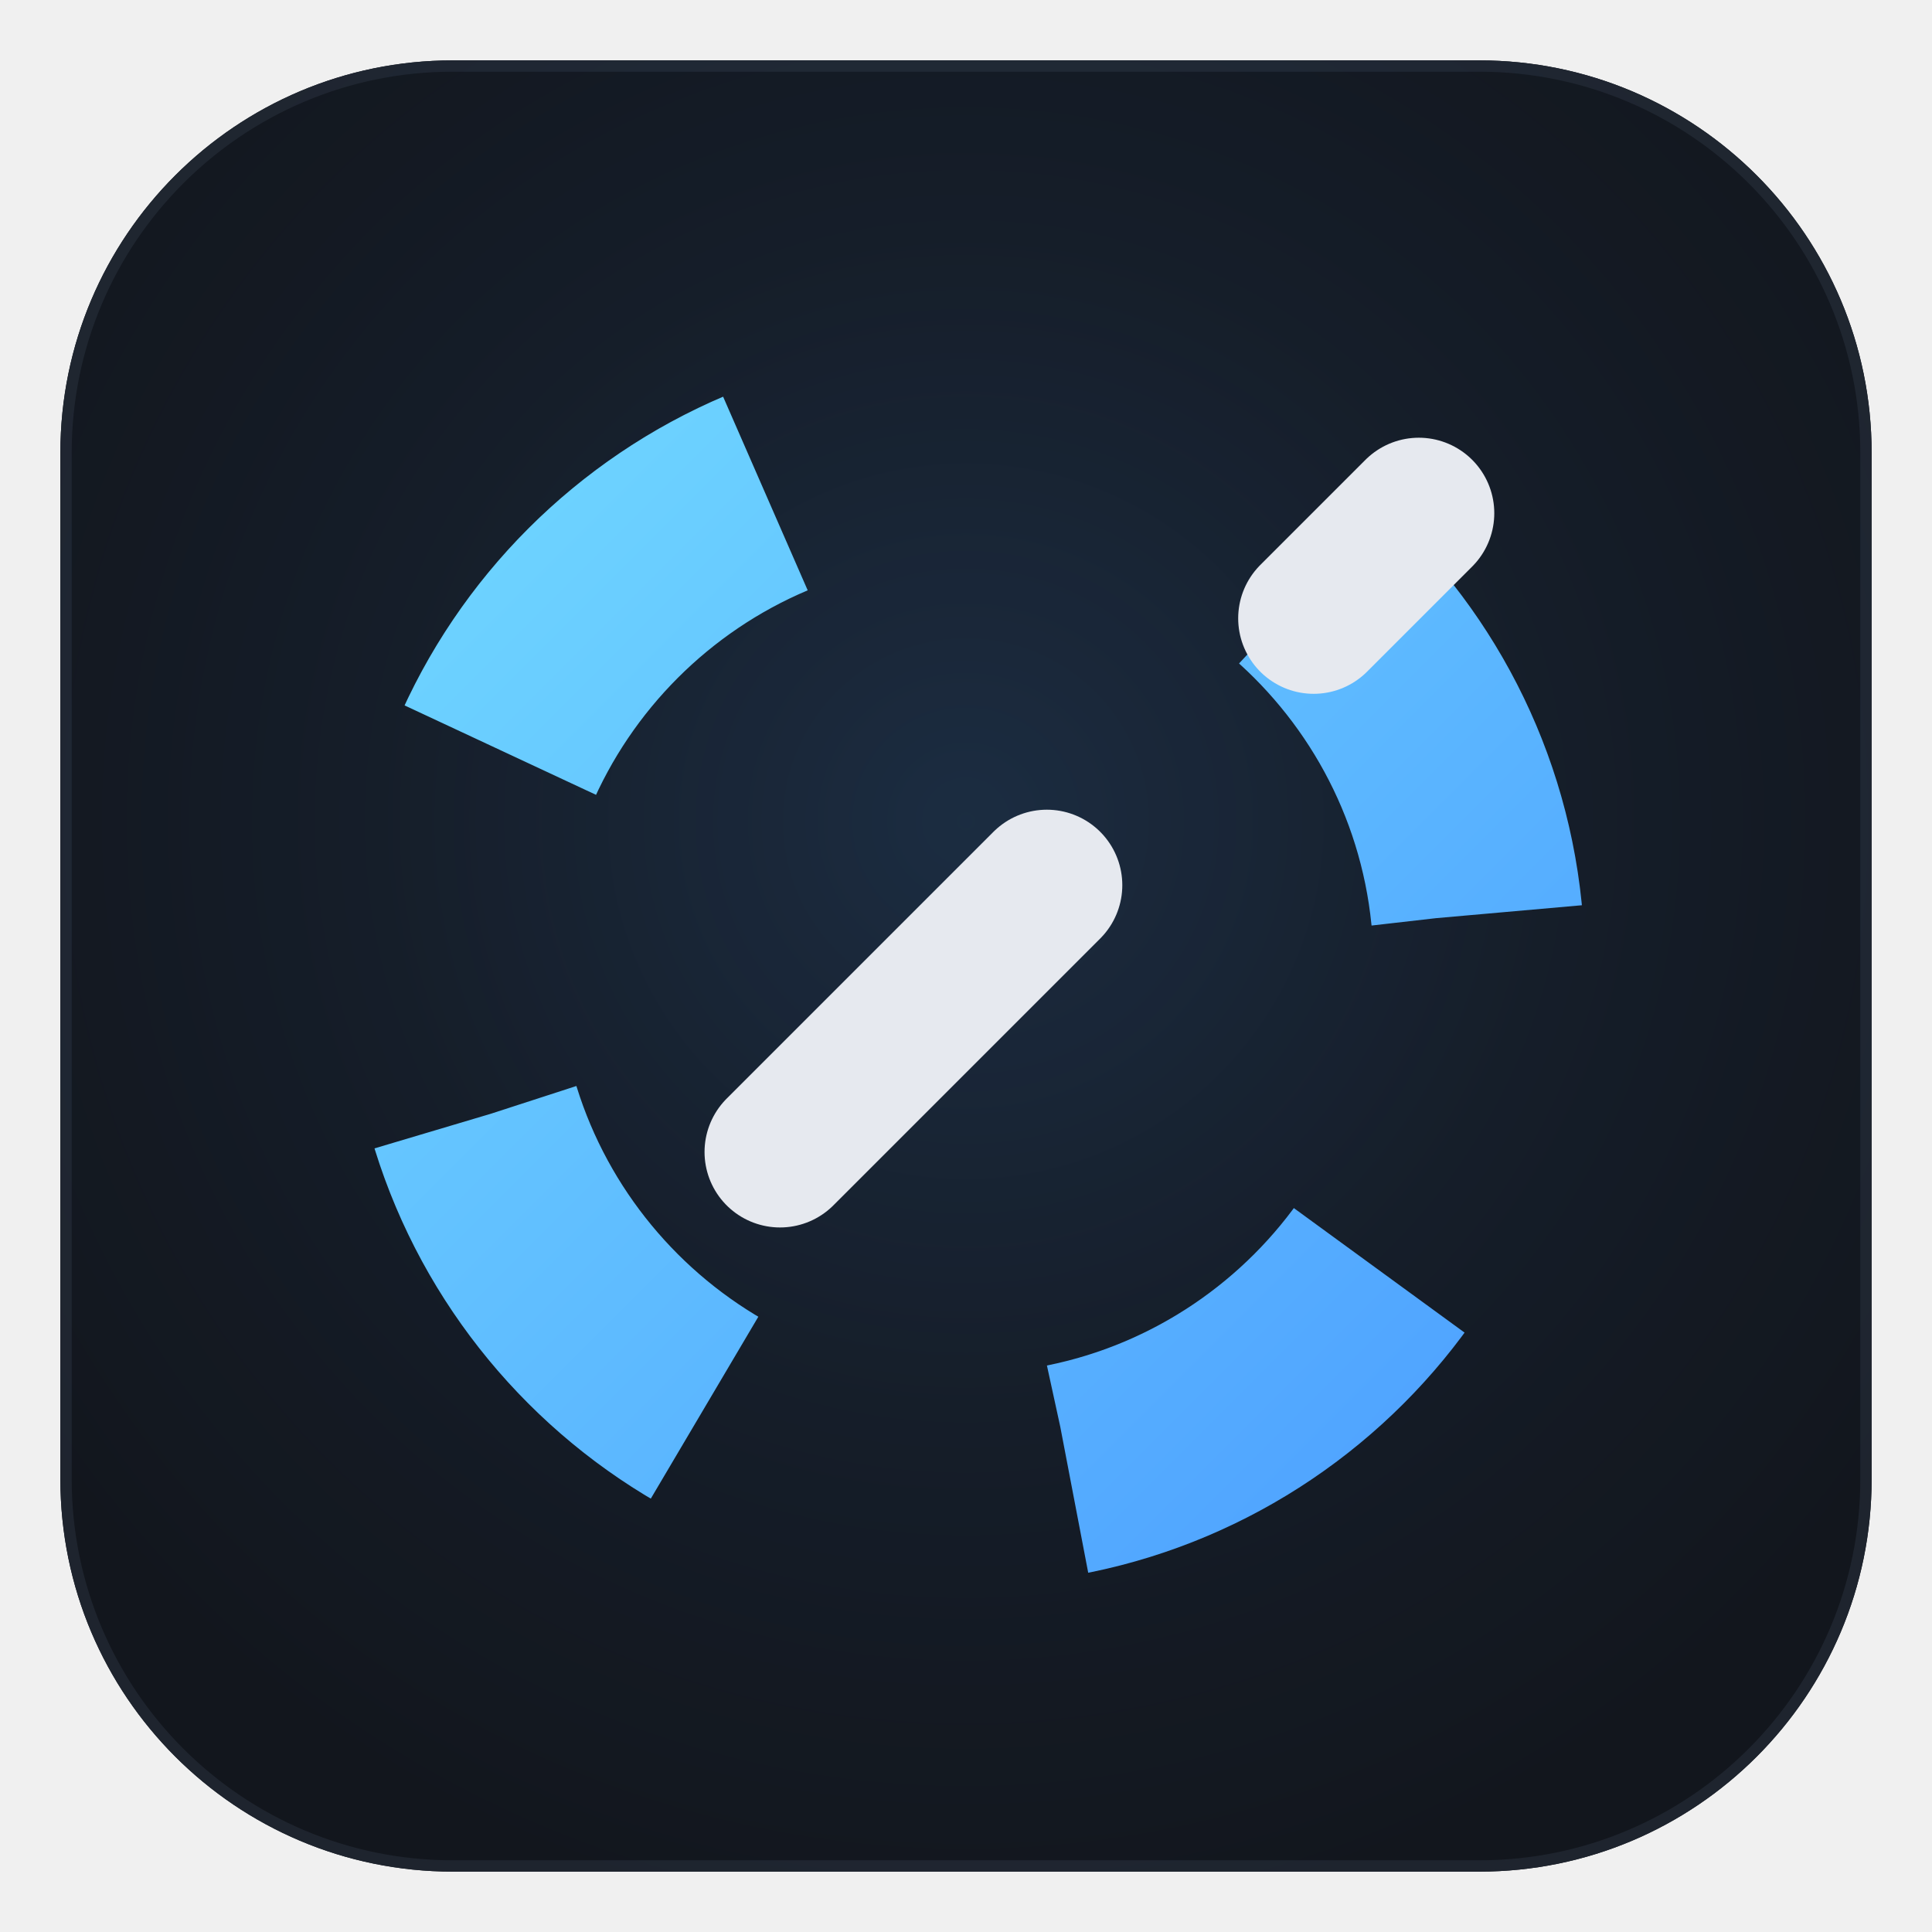
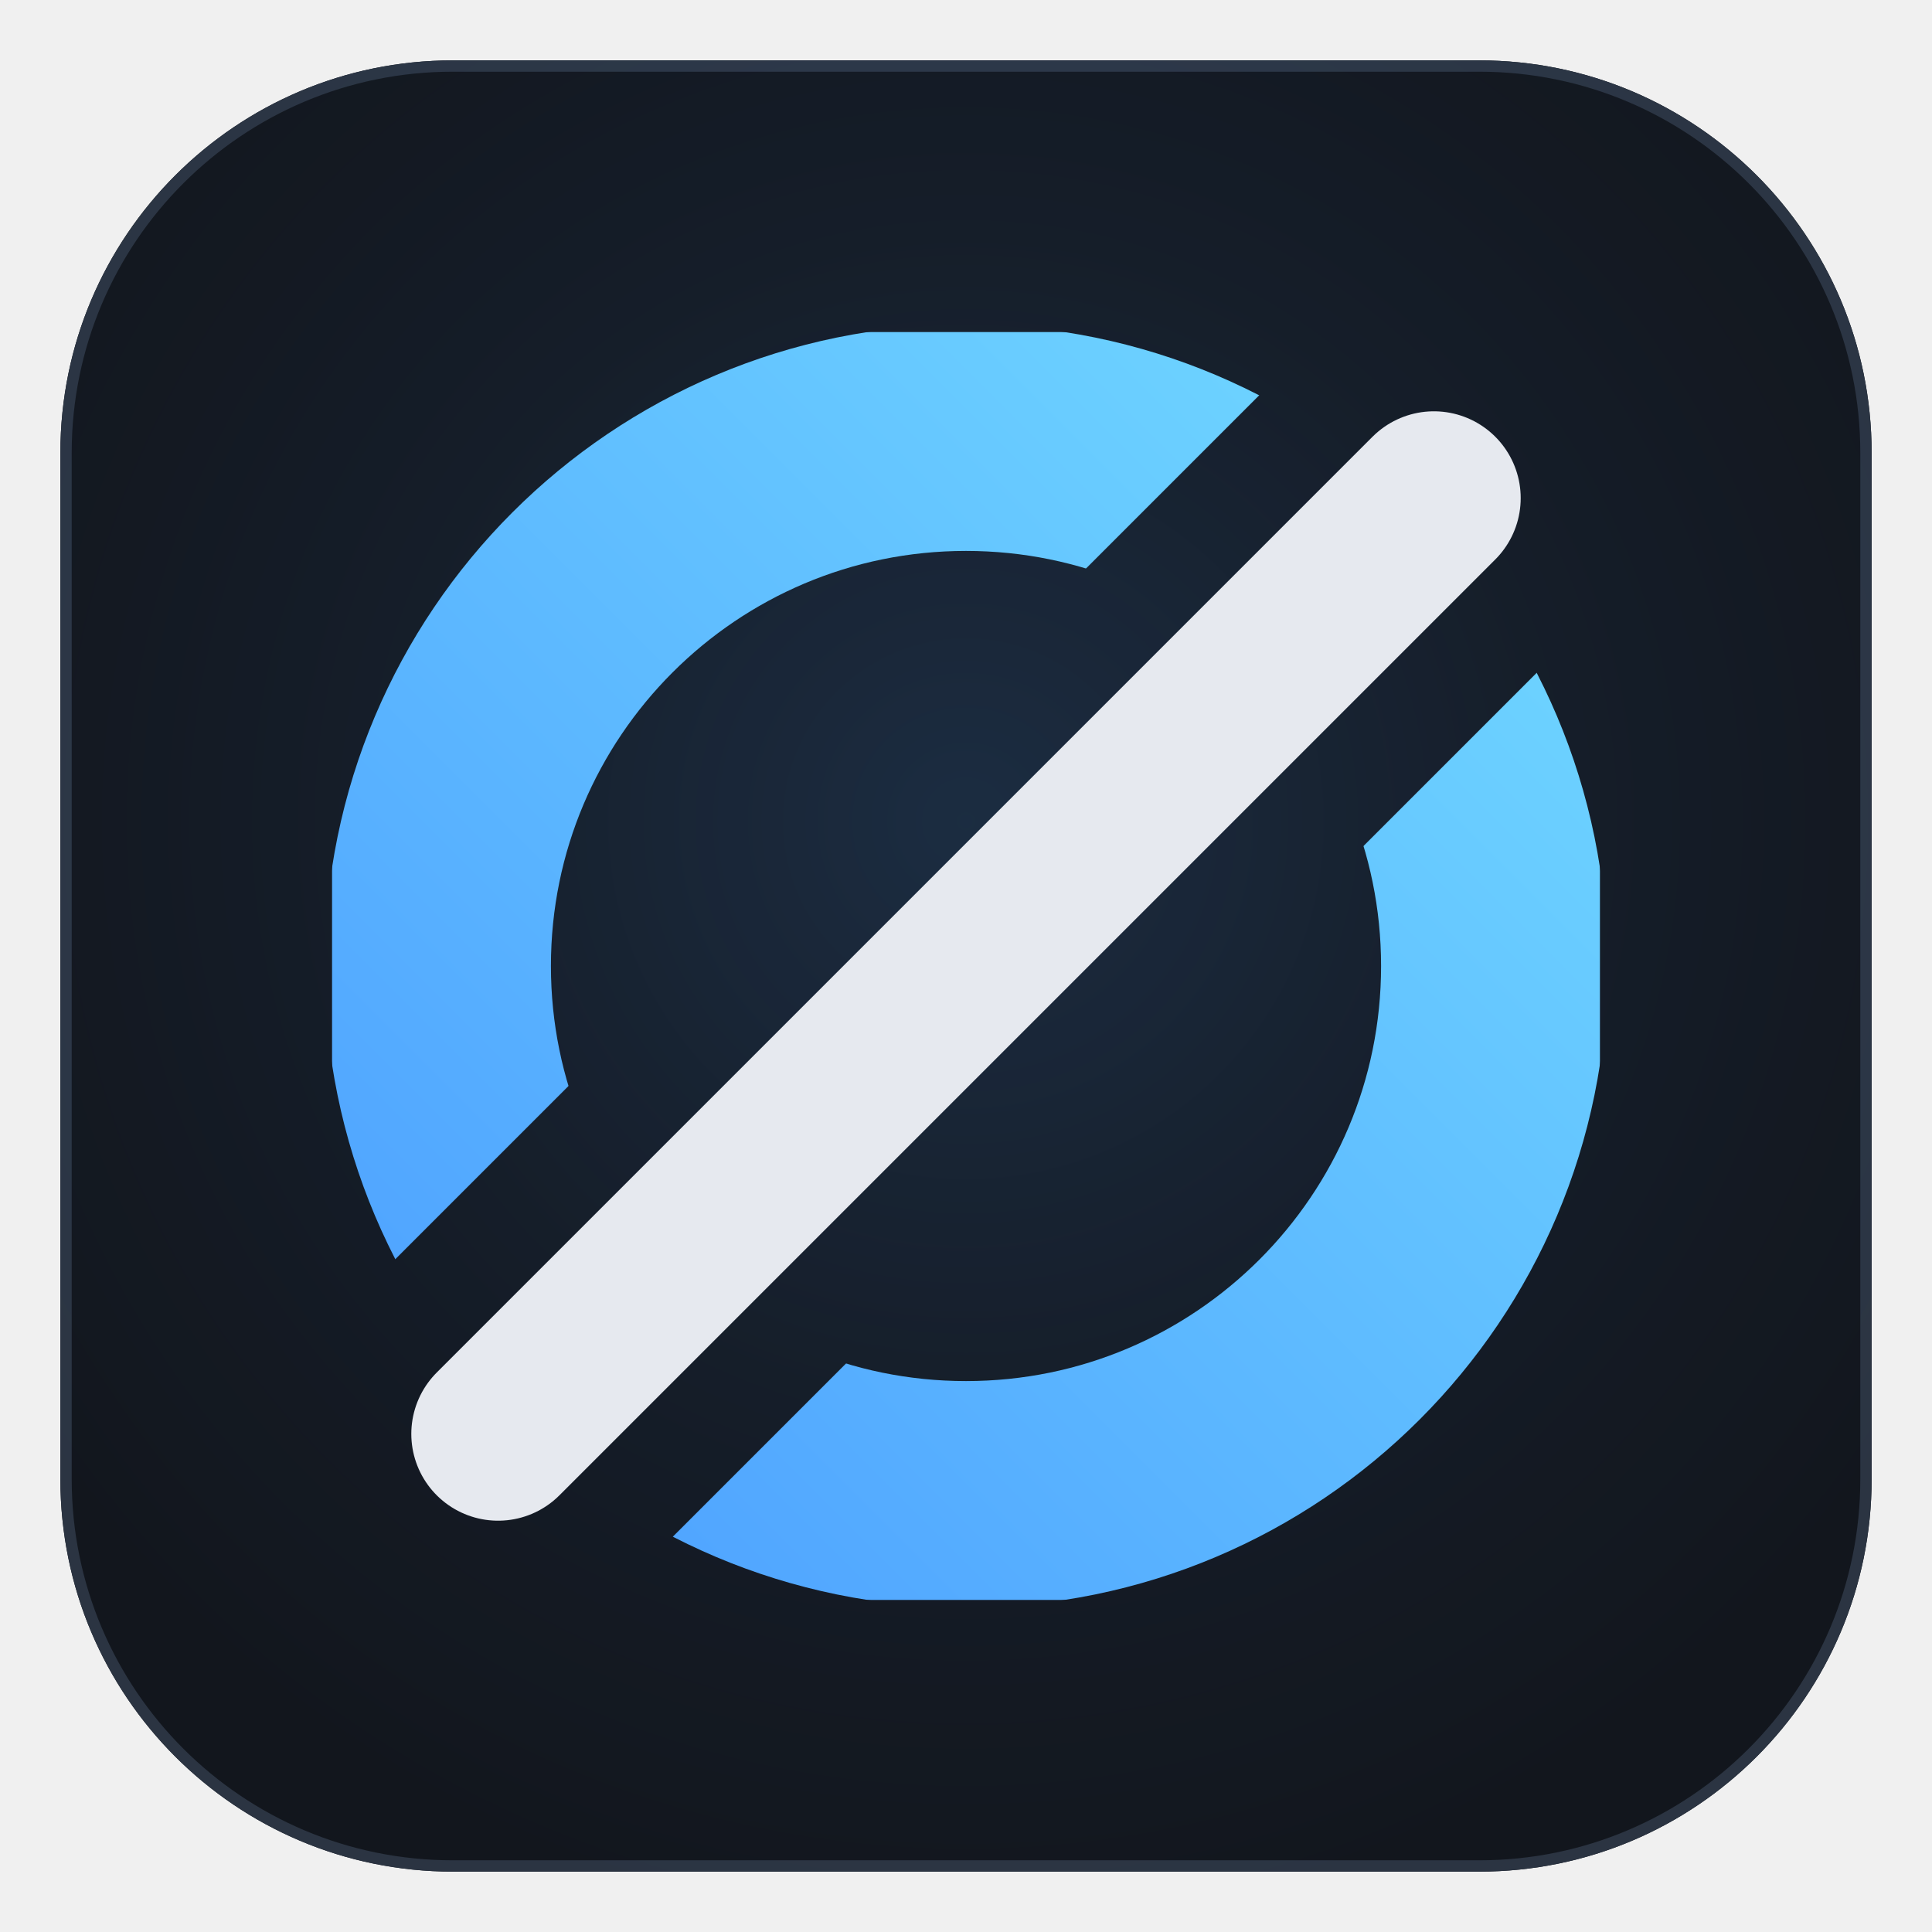
- <svg xmlns="http://www.w3.org/2000/svg" viewBox="0 0 512 512" width="512" height="512" role="img" aria-label="Revoker animated mark: an allowance ring closes into an unlimited approval, flashes as a threat, and is severed to zero by the revoke stroke, ending in a protective green breath.">
+ <svg xmlns="http://www.w3.org/2000/svg" viewBox="0 0 512 512" width="512" height="512" role="img" aria-label="Revoker animated mark: the severed allowance ring heals into an unlimited approval, flashes as a threat, and is cut back to zero by the revoke stroke, ending in a protective green breath.">
  <style>
    .jitter { transform-box: fill-box; transform-origin: center; animation: jit 6s steps(2, end) infinite; }
    @keyframes jit {
      0%, 34% { transform: translate(0, 0); }
      35% { transform: translate(-3px, 2px); }
      37% { transform: translate(3px, -2px); }
      39% { transform: translate(-2px, -2px); }
      41% { transform: translate(2px, 2px); }
      43%, 100% { transform: translate(0, 0); }
    }
    .slashpop { transform-box: fill-box; transform-origin: center; animation: spop 6s linear infinite; }
    @keyframes spop {
-       0%, 50% { transform: scale(1); }
-       56% { transform: scale(1.07); }
-       60%, 100% { transform: scale(1); }
+       0%, 60% { transform: scale(1); }
+       65% { transform: scale(1.06); }
+       71%, 100% { transform: scale(1); }
    }
    @media (prefers-reduced-motion: reduce) { * { animation: none !important; } }
  </style>
  <defs>
    <linearGradient id="ringGrad" x1="0" y1="1" x2="1" y2="0">
      <stop offset="0%" stop-color="#4ea1ff" />
      <stop offset="100%" stop-color="#6fd6ff" />
    </linearGradient>
    <radialGradient id="plateGlow" cx="0.5" cy="0.42" r="0.62">
      <stop offset="0%" stop-color="#4ea1ff" stop-opacity="0.16" />
      <stop offset="55%" stop-color="#4ea1ff" stop-opacity="0.05" />
      <stop offset="100%" stop-color="#4ea1ff" stop-opacity="0" />
    </radialGradient>
-     <mask id="sever">
+     <mask id="severA">
      <rect x="0" y="0" width="512" height="512" fill="#fff" />
-       <line x1="126" y1="386" x2="386" y2="126" stroke="#000" stroke-width="86" stroke-linecap="round" />
+       <line x1="132" y1="380" x2="380" y2="132" stroke="#000" stroke-width="104" stroke-linecap="round" stroke-dasharray="351" stroke-dashoffset="0">
+         <animate attributeName="stroke-dashoffset" dur="6s" repeatCount="indefinite" values="0;0;351;351;0;0" keyTimes="0;0.07;0.13;0.53;0.60;1" />
+       </line>
    </mask>
    <filter id="breath" x="-40%" y="-40%" width="180%" height="180%">
      <feGaussianBlur stdDeviation="14" />
    </filter>
  </defs>
  <rect x="16" y="16" width="480" height="480" rx="104" fill="#12161d" />
-   <rect x="17.5" y="17.5" width="477" height="477" rx="102.5" fill="none" stroke="#1e242e" stroke-width="3" />
+   <rect x="17.5" y="17.5" width="477" height="477" rx="102.5" fill="none" stroke="#2b3442" stroke-width="3" />
  <rect x="16" y="16" width="480" height="480" rx="104" fill="url(#plateGlow)" />
-   <g>
-     <animate attributeName="opacity" dur="6s" repeatCount="indefinite" values="0;1;1;0" keyTimes="0;0.02;0.96;1" />
-     <g filter="url(#breath)" opacity="0">
-       <animate attributeName="opacity" dur="6s" repeatCount="indefinite" values="0;0;0.55;0.16;0.45;0;0" keyTimes="0;0.60;0.70;0.78;0.86;0.94;1" />
-       <circle cx="256" cy="256" r="136" fill="none" stroke="#35d07f" stroke-width="56" mask="url(#sever)" />
-       <line x1="136" y1="376" x2="376" y2="136" stroke="#35d07f" stroke-width="40" stroke-linecap="round" />
-     </g>
-     <g class="jitter">
-       <circle cx="256" cy="256" r="136" fill="none" stroke="url(#ringGrad)" stroke-width="56" pathLength="100" stroke-dasharray="100" stroke-dashoffset="100" transform="rotate(-90 256 256)">
-         <animate attributeName="stroke-dashoffset" dur="6s" repeatCount="indefinite" values="100;100;0;0" keyTimes="0;0.04;0.30;1" />
-         <animate attributeName="opacity" dur="6s" repeatCount="indefinite" values="1;1;0;0" keyTimes="0;0.55;0.58;1" />
-       </circle>
-       <circle cx="256" cy="256" r="136" fill="none" stroke="#ff5c5c" stroke-width="56" opacity="0">
-         <animate attributeName="opacity" dur="6s" repeatCount="indefinite" values="0;0;1;1;0;0;1;1;0;0" keyTimes="0;0.34;0.35;0.385;0.395;0.425;0.435;0.53;0.55;1" />
-       </circle>
-       <circle cx="256" cy="256" r="136" fill="none" stroke="url(#ringGrad)" stroke-width="56" mask="url(#sever)" opacity="0">
-         <animate attributeName="opacity" dur="6s" repeatCount="indefinite" values="0;0;1;1" keyTimes="0;0.55;0.58;1" />
-       </circle>
-     </g>
-     <g class="slashpop">
-       <line x1="136" y1="376" x2="376" y2="136" stroke="#e6e9ef" stroke-width="40" stroke-linecap="round" pathLength="100" stroke-dasharray="100" stroke-dashoffset="100">
-         <animate attributeName="stroke-dashoffset" dur="6s" repeatCount="indefinite" values="100;100;0;0" keyTimes="0;0.50;0.57;1" />
-       </line>
-     </g>
-     <circle cx="256" cy="256" r="172" fill="none" stroke="#35d07f" stroke-width="10" opacity="0">
-       <animate attributeName="r" dur="6s" repeatCount="indefinite" values="172;172;232;232" keyTimes="0;0.57;0.68;1" />
-       <animate attributeName="opacity" dur="6s" repeatCount="indefinite" values="0;0;0.7;0;0" keyTimes="0;0.57;0.60;0.68;1" />
+   <g filter="url(#breath)" opacity="0">
+     <animate attributeName="opacity" dur="6s" repeatCount="indefinite" values="0;0;0.50;0.18;0.42;0;0" keyTimes="0;0.60;0.67;0.75;0.81;0.91;1" />
+     <circle cx="256" cy="256" r="140" fill="none" stroke="#35d07f" stroke-width="60" mask="url(#severA)" />
+     <line x1="132" y1="380" x2="380" y2="132" stroke="#35d07f" stroke-width="46" stroke-linecap="round" />
+   </g>
+   <g class="jitter">
+     <circle cx="256" cy="256" r="140" fill="none" stroke="url(#ringGrad)" stroke-width="60" mask="url(#severA)" />
+     <circle cx="256" cy="256" r="140" fill="none" stroke="#ff5c5c" stroke-width="60" mask="url(#severA)" opacity="0">
+       <animate attributeName="opacity" dur="6s" repeatCount="indefinite" values="0;0;1;1;0;0;1;1;0;0" keyTimes="0;0.335;0.34;0.385;0.39;0.415;0.42;0.595;0.60;1" />
    </circle>
  </g>
+   <g class="slashpop">
+     <line x1="132" y1="380" x2="380" y2="132" stroke="#e6e9ef" stroke-width="46" stroke-linecap="round" stroke-dasharray="351" stroke-dashoffset="0">
+       <animate attributeName="stroke-dashoffset" dur="6s" repeatCount="indefinite" values="0;0;351;351;0;0" keyTimes="0;0.07;0.13;0.53;0.60;1" />
+     </line>
+   </g>
+   <circle cx="256" cy="256" r="176" fill="none" stroke="#35d07f" stroke-width="10" opacity="0">
+     <animate attributeName="r" dur="6s" repeatCount="indefinite" values="176;176;238;238" keyTimes="0;0.60;0.72;1" />
+     <animate attributeName="opacity" dur="6s" repeatCount="indefinite" values="0;0;0.75;0;0" keyTimes="0;0.60;0.625;0.72;1" />
+   </circle>
</svg>
